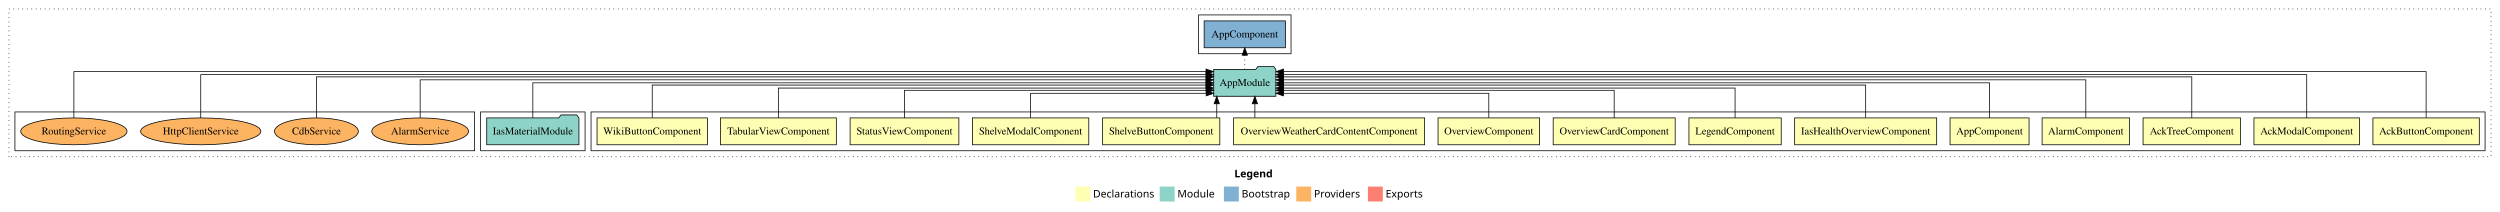
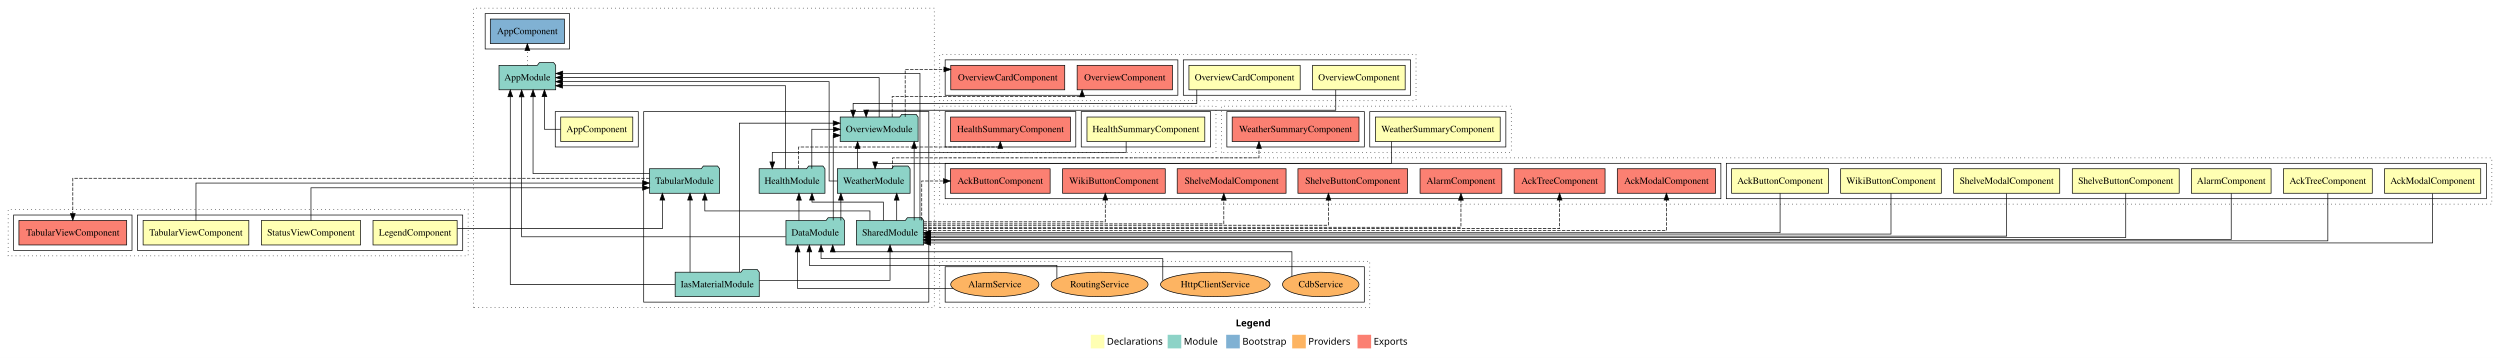
- <svg xmlns="http://www.w3.org/2000/svg" width="3350pt" height="284pt" viewBox="0.00 0.00 3350.00 284.00">
-   <g id="graph0" class="graph" transform="scale(1 1) rotate(0) translate(4 280)">
-     <polygon fill="#ffffff" stroke="transparent" points="-4,4 -4,-280 3346,-280 3346,4 -4,4" />
-     <text text-anchor="start" x="1650.009" y="-42.4" font-family="sans-serif" font-weight="bold" font-size="14.00" fill="#000000">Legend</text>
-     <polygon fill="#ffffb3" stroke="transparent" points="1437,-10 1437,-30 1457,-30 1457,-10 1437,-10" />
-     <text text-anchor="start" x="1460.629" y="-15.4" font-family="sans-serif" font-size="14.00" fill="#000000">  Declarations</text>
-     <polygon fill="#8dd3c7" stroke="transparent" points="1550,-10 1550,-30 1570,-30 1570,-10 1550,-10" />
-     <text text-anchor="start" x="1573.725" y="-15.4" font-family="sans-serif" font-size="14.00" fill="#000000">  Module</text>
-     <polygon fill="#80b1d3" stroke="transparent" points="1636,-10 1636,-30 1656,-30 1656,-10 1636,-10" />
-     <text text-anchor="start" x="1659.781" y="-15.4" font-family="sans-serif" font-size="14.00" fill="#000000">  Bootstrap</text>
-     <polygon fill="#fdb462" stroke="transparent" points="1733,-10 1733,-30 1753,-30 1753,-10 1733,-10" />
-     <text text-anchor="start" x="1756.673" y="-15.4" font-family="sans-serif" font-size="14.00" fill="#000000">  Providers</text>
-     <polygon fill="#fb8072" stroke="transparent" points="1829,-10 1829,-30 1849,-30 1849,-10 1829,-10" />
-     <text text-anchor="start" x="1852.726" y="-15.4" font-family="sans-serif" font-size="14.00" fill="#000000">  Exports</text>
+ <svg xmlns="http://www.w3.org/2000/svg" width="3674pt" height="526pt" viewBox="0.00 0.00 3674.00 526.00">
+   <g id="graph0" class="graph" transform="scale(1 1) rotate(0) translate(4 522)">
+     <polygon fill="#ffffff" stroke="transparent" points="-4,4 -4,-522 3670,-522 3670,4 -4,4" />
+     <text text-anchor="start" x="1812.009" y="-42.4" font-family="sans-serif" font-weight="bold" font-size="14.00" fill="#000000">Legend</text>
+     <polygon fill="#ffffb3" stroke="transparent" points="1599,-10 1599,-30 1619,-30 1619,-10 1599,-10" />
+     <text text-anchor="start" x="1622.629" y="-15.4" font-family="sans-serif" font-size="14.00" fill="#000000">  Declarations</text>
+     <polygon fill="#8dd3c7" stroke="transparent" points="1712,-10 1712,-30 1732,-30 1732,-10 1712,-10" />
+     <text text-anchor="start" x="1735.725" y="-15.4" font-family="sans-serif" font-size="14.00" fill="#000000">  Module</text>
+     <polygon fill="#80b1d3" stroke="transparent" points="1798,-10 1798,-30 1818,-30 1818,-10 1798,-10" />
+     <text text-anchor="start" x="1821.781" y="-15.4" font-family="sans-serif" font-size="14.00" fill="#000000">  Bootstrap</text>
+     <polygon fill="#fdb462" stroke="transparent" points="1895,-10 1895,-30 1915,-30 1915,-10 1895,-10" />
+     <text text-anchor="start" x="1918.673" y="-15.4" font-family="sans-serif" font-size="14.00" fill="#000000">  Providers</text>
+     <polygon fill="#fb8072" stroke="transparent" points="1991,-10 1991,-30 2011,-30 2011,-10 1991,-10" />
+     <text text-anchor="start" x="2014.726" y="-15.4" font-family="sans-serif" font-size="14.00" fill="#000000">  Exports</text>
    <g id="clust1" class="cluster">
-       <polygon fill="none" stroke="#000000" stroke-dasharray="1,5" points="8,-70 8,-268 3334,-268 3334,-70 8,-70" />
+       <polygon fill="none" stroke="#000000" stroke-dasharray="1,5" points="692,-70 692,-510 1369,-510 1369,-70 692,-70" />
    </g>
    <g id="clust2" class="cluster">
-       <polygon fill="none" stroke="#000000" points="788,-78 788,-130 3326,-130 3326,-78 788,-78" />
+       <polygon fill="none" stroke="#000000" points="812,-306 812,-358 934,-358 934,-306 812,-306" />
+     </g>
+     <g id="clust4" class="cluster">
+       <polygon fill="none" stroke="#000000" points="942,-78 942,-358 1361,-358 1361,-78 942,-78" />
+     </g>
+     <g id="clust6" class="cluster">
+       <polygon fill="none" stroke="#000000" points="709,-450 709,-502 833,-502 833,-450 709,-450" />
+     </g>
+     <g id="clust8" class="cluster">
+       <polygon fill="none" stroke="#000000" stroke-dasharray="1,5" points="1377,-70 1377,-138 2009,-138 2009,-70 1377,-70" />
+     </g>
+     <g id="clust13" class="cluster">
+       <polygon fill="none" stroke="#000000" points="1385,-78 1385,-130 2001,-130 2001,-78 1385,-78" />
+     </g>
+     <g id="clust14" class="cluster">
+       <polygon fill="none" stroke="#000000" stroke-dasharray="1,5" points="1377,-298 1377,-366 1783,-366 1783,-298 1377,-298" />
+     </g>
+     <g id="clust15" class="cluster">
+       <polygon fill="none" stroke="#000000" points="1585,-306 1585,-358 1775,-358 1775,-306 1585,-306" />
    </g>
    <g id="clust18" class="cluster">
-       <polygon fill="none" stroke="#000000" points="640,-78 640,-130 780,-130 780,-78 640,-78" />
-     </g>
-     <g id="clust20" class="cluster">
-       <polygon fill="none" stroke="#000000" points="1602,-208 1602,-260 1726,-260 1726,-208 1602,-208" />
-     </g>
-     <g id="clust21" class="cluster">
-       <polygon fill="none" stroke="#000000" points="16,-78 16,-130 632,-130 632,-78 16,-78" />
+       <polygon fill="none" stroke="#000000" points="1385,-306 1385,-358 1577,-358 1577,-306 1385,-306" />
+     </g>
+     <g id="clust27" class="cluster">
+       <polygon fill="none" stroke="#000000" stroke-dasharray="1,5" points="1377,-374 1377,-442 2077,-442 2077,-374 1377,-374" />
+     </g>
+     <g id="clust28" class="cluster">
+       <polygon fill="none" stroke="#000000" points="1735,-382 1735,-434 2069,-434 2069,-382 1735,-382" />
+     </g>
+     <g id="clust32" class="cluster">
+       <polygon fill="none" stroke="#000000" points="1385,-382 1385,-434 1727,-434 1727,-382 1385,-382" />
+     </g>
+     <g id="clust35" class="cluster">
+       <polygon fill="none" stroke="#000000" stroke-dasharray="1,5" points="1377,-222 1377,-290 3658,-290 3658,-222 1377,-222" />
+     </g>
+     <g id="clust36" class="cluster">
+       <polygon fill="none" stroke="#000000" points="2533,-230 2533,-282 3650,-282 3650,-230 2533,-230" />
+     </g>
+     <g id="clust45" class="cluster">
+       <polygon fill="none" stroke="#000000" points="1385,-230 1385,-282 2525,-282 2525,-230 1385,-230" />
+     </g>
+     <g id="clust48" class="cluster">
+       <polygon fill="none" stroke="#000000" stroke-dasharray="1,5" points="8,-146 8,-214 684,-214 684,-146 8,-146" />
+     </g>
+     <g id="clust49" class="cluster">
+       <polygon fill="none" stroke="#000000" points="198,-154 198,-206 676,-206 676,-154 198,-154" />
+     </g>
+     <g id="clust54" class="cluster">
+       <polygon fill="none" stroke="#000000" points="16,-154 16,-206 190,-206 190,-154 16,-154" />
+     </g>
+     <g id="clust57" class="cluster">
+       <polygon fill="none" stroke="#000000" stroke-dasharray="1,5" points="1791,-298 1791,-366 2217,-366 2217,-298 1791,-298" />
+     </g>
+     <g id="clust58" class="cluster">
+       <polygon fill="none" stroke="#000000" points="2009,-306 2009,-358 2209,-358 2209,-306 2009,-306" />
+     </g>
+     <g id="clust61" class="cluster">
+       <polygon fill="none" stroke="#000000" points="1799,-306 1799,-358 2001,-358 2001,-306 1799,-306" />
    </g>
    <g id="node1" class="node">
-       <polygon fill="#ffffb3" stroke="#000000" points="3318.272,-122 3175.728,-122 3175.728,-86 3318.272,-86 3318.272,-122" />
-       <text text-anchor="middle" x="3247" y="-99.8" font-family="Times,serif" font-size="14.00" fill="#000000">AckButtonComponent</text>
+       <polygon fill="#ffffb3" stroke="#000000" points="925.94,-350 820.06,-350 820.06,-314 925.94,-314 925.94,-350" />
+       <text text-anchor="middle" x="873" y="-327.8" font-family="Times,serif" font-size="14.00" fill="#000000">AppComponent</text>
+     </g>
+     <g id="node2" class="node">
+       <polygon fill="#8dd3c7" stroke="#000000" points="812.657,-426 809.657,-430 788.657,-430 785.657,-426 729.343,-426 729.343,-390 812.657,-390 812.657,-426" />
+       <text text-anchor="middle" x="771" y="-403.8" font-family="Times,serif" font-size="14.00" fill="#000000">AppModule</text>
+     </g>
+     <g id="edge1" class="edge">
+       <path fill="none" stroke="#000000" d="M820.008,-332C806.687,-332 796.097,-332 796.097,-332 796.097,-332 796.097,-379.989 796.097,-379.989" />
+       <polygon fill="#000000" stroke="#000000" points="792.597,-379.989 796.097,-389.989 799.597,-379.989 792.597,-379.989" />
+     </g>
+     <g id="node10" class="node">
+       <polygon fill="#80b1d3" stroke="#000000" points="825.439,-494 716.561,-494 716.561,-458 825.439,-458 825.439,-494" />
+       <text text-anchor="middle" x="771" y="-471.8" font-family="Times,serif" font-size="14.00" fill="#000000">AppComponent </text>
+     </g>
+     <g id="edge9" class="edge">
+       <path fill="none" stroke="#000000" stroke-dasharray="1,5" d="M771,-426.223C771,-426.223 771,-447.727 771,-447.727" />
+       <polygon fill="#000000" stroke="#000000" points="767.5,-447.727 771,-457.727 774.5,-447.727 767.5,-447.727" />
+     </g>
+     <g id="node3" class="node">
+       <polygon fill="#8dd3c7" stroke="#000000" points="1236.976,-198 1233.976,-202 1212.976,-202 1209.976,-198 1151.024,-198 1151.024,-162 1236.976,-162 1236.976,-198" />
+       <text text-anchor="middle" x="1194" y="-175.8" font-family="Times,serif" font-size="14.00" fill="#000000">DataModule</text>
+     </g>
+     <g id="edge2" class="edge">
+       <path fill="none" stroke="#000000" d="M1150.664,-174C1041.275,-174 762.634,-174 762.634,-174 762.634,-174 762.634,-379.638 762.634,-379.638" />
+       <polygon fill="#000000" stroke="#000000" points="759.135,-379.638 762.634,-389.638 766.135,-379.638 759.135,-379.638" />
+     </g>
+     <g id="node4" class="node">
+       <polygon fill="#8dd3c7" stroke="#000000" points="1208.367,-274 1205.367,-278 1184.367,-278 1181.367,-274 1111.633,-274 1111.633,-238 1208.367,-238 1208.367,-274" />
+       <text text-anchor="middle" x="1160" y="-251.8" font-family="Times,serif" font-size="14.00" fill="#000000">HealthModule</text>
+     </g>
+     <g id="edge15" class="edge">
+       <path fill="none" stroke="#000000" d="M1170.152,-198.011C1170.152,-198.011 1170.152,-227.855 1170.152,-227.855" />
+       <polygon fill="#000000" stroke="#000000" points="1166.652,-227.855 1170.152,-237.855 1173.652,-227.855 1166.652,-227.855" />
+     </g>
+     <g id="node6" class="node">
+       <polygon fill="#8dd3c7" stroke="#000000" points="1345.244,-350 1342.244,-354 1321.244,-354 1318.244,-350 1230.756,-350 1230.756,-314 1345.244,-314 1345.244,-350" />
+       <text text-anchor="middle" x="1288" y="-327.8" font-family="Times,serif" font-size="14.00" fill="#000000">OverviewModule</text>
+     </g>
+     <g id="edge20" class="edge">
+       <path fill="none" stroke="#000000" d="M1220.491,-198.111C1220.491,-236.59 1220.491,-323 1220.491,-323 1220.491,-323 1221.517,-323 1221.517,-323" />
+       <polygon fill="#000000" stroke="#000000" points="1220.745,-326.5 1230.744,-323 1220.744,-319.5 1220.745,-326.5" />
+     </g>
+     <g id="node9" class="node">
+       <polygon fill="#8dd3c7" stroke="#000000" points="1333.459,-274 1330.459,-278 1309.459,-278 1306.459,-274 1226.541,-274 1226.541,-238 1333.459,-238 1333.459,-274" />
+       <text text-anchor="middle" x="1280" y="-251.8" font-family="Times,serif" font-size="14.00" fill="#000000">WeatherModule</text>
+     </g>
+     <g id="edge49" class="edge">
+       <path fill="none" stroke="#000000" d="M1231.754,-198.011C1231.754,-198.011 1231.754,-227.855 1231.754,-227.855" />
+       <polygon fill="#000000" stroke="#000000" points="1228.254,-227.855 1231.754,-237.855 1235.254,-227.855 1228.254,-227.855" />
+     </g>
+     <g id="edge3" class="edge">
+       <path fill="none" stroke="#000000" d="M1150.313,-274.016C1150.313,-311.828 1150.313,-396 1150.313,-396 1150.313,-396 822.678,-396 822.678,-396" />
+       <polygon fill="#000000" stroke="#000000" points="822.678,-392.5 812.678,-396 822.678,-399.5 822.678,-392.5" />
+     </g>
+     <g id="edge21" class="edge">
+       <path fill="none" stroke="#000000" d="M1189.06,-274.011C1189.06,-296.485 1189.06,-332 1189.06,-332 1189.06,-332 1220.733,-332 1220.733,-332" />
+       <polygon fill="#000000" stroke="#000000" points="1220.733,-335.5 1230.733,-332 1220.733,-328.5 1220.733,-335.5" />
    </g>
    <g id="node16" class="node">
-       <polygon fill="#8dd3c7" stroke="#000000" points="1705.657,-187 1702.657,-191 1681.657,-191 1678.657,-187 1622.343,-187 1622.343,-151 1705.657,-151 1705.657,-187" />
-       <text text-anchor="middle" x="1664" y="-164.8" font-family="Times,serif" font-size="14.00" fill="#000000">AppModule</text>
-     </g>
-     <g id="edge1" class="edge">
-       <path fill="none" stroke="#000000" d="M3247,-122.153C3247,-145.757 3247,-184 3247,-184 3247,-184 1715.934,-184 1715.934,-184" />
-       <polygon fill="#000000" stroke="#000000" points="1715.934,-180.5 1705.934,-184 1715.934,-187.5 1715.934,-180.5" />
-     </g>
-     <g id="node2" class="node">
-       <polygon fill="#ffffb3" stroke="#000000" points="3157.704,-122 3016.296,-122 3016.296,-86 3157.704,-86 3157.704,-122" />
-       <text text-anchor="middle" x="3087" y="-99.8" font-family="Times,serif" font-size="14.00" fill="#000000">AckModalComponent</text>
-     </g>
-     <g id="edge2" class="edge">
-       <path fill="none" stroke="#000000" d="M3087,-122.011C3087,-144.485 3087,-180 3087,-180 3087,-180 1715.817,-180 1715.817,-180" />
-       <polygon fill="#000000" stroke="#000000" points="1715.817,-176.5 1705.817,-180 1715.817,-183.5 1715.817,-176.5" />
-     </g>
-     <g id="node3" class="node">
-       <polygon fill="#ffffb3" stroke="#000000" points="2998.296,-122 2867.704,-122 2867.704,-86 2998.296,-86 2998.296,-122" />
-       <text text-anchor="middle" x="2933" y="-99.8" font-family="Times,serif" font-size="14.00" fill="#000000">AckTreeComponent</text>
-     </g>
-     <g id="edge3" class="edge">
-       <path fill="none" stroke="#000000" d="M2933,-122.045C2933,-143.662 2933,-177 2933,-177 2933,-177 1715.861,-177 1715.861,-177" />
-       <polygon fill="#000000" stroke="#000000" points="1715.861,-173.5 1705.861,-177 1715.86,-180.5 1715.861,-173.5" />
-     </g>
-     <g id="node4" class="node">
-       <polygon fill="#ffffb3" stroke="#000000" points="2849.595,-122 2732.405,-122 2732.405,-86 2849.595,-86 2849.595,-122" />
-       <text text-anchor="middle" x="2791" y="-99.8" font-family="Times,serif" font-size="14.00" fill="#000000">AlarmComponent</text>
+       <polygon fill="#fb8072" stroke="#000000" points="1569.089,-350 1392.911,-350 1392.911,-314 1569.089,-314 1569.089,-350" />
+       <text text-anchor="middle" x="1481" y="-327.8" font-family="Times,serif" font-size="14.00" fill="#000000">HealthSummaryComponent </text>
+     </g>
+     <g id="edge17" class="edge">
+       <path fill="none" stroke="#000000" stroke-dasharray="5,2" d="M1169.687,-274.051C1169.687,-288.373 1169.687,-306 1169.687,-306 1169.687,-306 1466,-306 1466,-306 1466,-306 1466,-306.794 1466,-306.794" />
+       <polygon fill="#000000" stroke="#000000" points="1462.5,-303.942 1466,-313.942 1469.5,-303.942 1462.5,-303.942" />
+     </g>
+     <g id="node5" class="node">
+       <polygon fill="#8dd3c7" stroke="#000000" points="1111.791,-122 1108.791,-126 1087.791,-126 1084.791,-122 988.209,-122 988.209,-86 1111.791,-86 1111.791,-122" />
+       <text text-anchor="middle" x="1050" y="-99.8" font-family="Times,serif" font-size="14.00" fill="#000000">IasMaterialModule</text>
    </g>
    <g id="edge4" class="edge">
-       <path fill="none" stroke="#000000" d="M2791,-122.129C2791,-142.572 2791,-173 2791,-173 2791,-173 1715.784,-173 1715.784,-173" />
-       <polygon fill="#000000" stroke="#000000" points="1715.784,-169.5 1705.784,-173 1715.784,-176.5 1715.784,-169.5" />
-     </g>
-     <g id="node5" class="node">
-       <polygon fill="#ffffb3" stroke="#000000" points="2714.94,-122 2609.06,-122 2609.06,-86 2714.94,-86 2714.94,-122" />
-       <text text-anchor="middle" x="2662" y="-99.8" font-family="Times,serif" font-size="14.00" fill="#000000">AppComponent</text>
+       <path fill="none" stroke="#000000" d="M988.095,-104C899.182,-104 745.903,-104 745.903,-104 745.903,-104 745.903,-379.894 745.903,-379.894" />
+       <polygon fill="#000000" stroke="#000000" points="742.403,-379.894 745.903,-389.894 749.403,-379.894 742.403,-379.894" />
+     </g>
+     <g id="edge22" class="edge">
+       <path fill="none" stroke="#000000" d="M1082.554,-122.204C1082.554,-177.7 1082.554,-341 1082.554,-341 1082.554,-341 1220.499,-341 1220.499,-341" />
+       <polygon fill="#000000" stroke="#000000" points="1220.499,-344.5 1230.499,-341 1220.499,-337.5 1220.499,-344.5" />
+     </g>
+     <g id="node7" class="node">
+       <polygon fill="#8dd3c7" stroke="#000000" points="1353.423,-198 1350.423,-202 1329.423,-202 1326.423,-198 1254.577,-198 1254.577,-162 1353.423,-162 1353.423,-198" />
+       <text text-anchor="middle" x="1304" y="-175.8" font-family="Times,serif" font-size="14.00" fill="#000000">SharedModule</text>
+     </g>
+     <g id="edge34" class="edge">
+       <path fill="none" stroke="#000000" d="M1111.811,-110C1186.995,-110 1304,-110 1304,-110 1304,-110 1304,-151.973 1304,-151.973" />
+       <polygon fill="#000000" stroke="#000000" points="1300.5,-151.973 1304,-161.973 1307.5,-151.973 1300.5,-151.973" />
+     </g>
+     <g id="node8" class="node">
+       <polygon fill="#8dd3c7" stroke="#000000" points="1053.583,-274 1050.583,-278 1029.583,-278 1026.583,-274 950.417,-274 950.417,-238 1053.583,-238 1053.583,-274" />
+       <text text-anchor="middle" x="1002" y="-251.8" font-family="Times,serif" font-size="14.00" fill="#000000">TabularModule</text>
+     </g>
+     <g id="edge45" class="edge">
+       <path fill="none" stroke="#000000" d="M1010.084,-122.033C1010.084,-122.033 1010.084,-227.99 1010.084,-227.99" />
+       <polygon fill="#000000" stroke="#000000" points="1006.584,-227.99 1010.084,-237.99 1013.584,-227.99 1006.584,-227.99" />
    </g>
    <g id="edge5" class="edge">
-       <path fill="none" stroke="#000000" d="M2662,-122.106C2662,-141.339 2662,-169 2662,-169 2662,-169 1715.928,-169 1715.928,-169" />
-       <polygon fill="#000000" stroke="#000000" points="1715.928,-165.5 1705.928,-169 1715.928,-172.5 1715.928,-165.5" />
-     </g>
-     <g id="node6" class="node">
-       <polygon fill="#ffffb3" stroke="#000000" points="2591.163,-122 2400.837,-122 2400.837,-86 2591.163,-86 2591.163,-122" />
-       <text text-anchor="middle" x="2496" y="-99.8" font-family="Times,serif" font-size="14.00" fill="#000000">IasHealthOverviewComponent</text>
+       <path fill="none" stroke="#000000" d="M1288,-350.011C1288,-372.485 1288,-408 1288,-408 1288,-408 822.87,-408 822.87,-408" />
+       <polygon fill="#000000" stroke="#000000" points="822.87,-404.5 812.87,-408 822.87,-411.5 822.87,-404.5" />
+     </g>
+     <g id="node19" class="node">
+       <polygon fill="#fb8072" stroke="#000000" points="1560.738,-426 1393.262,-426 1393.262,-390 1560.738,-390 1560.738,-426" />
+       <text text-anchor="middle" x="1477" y="-403.8" font-family="Times,serif" font-size="14.00" fill="#000000">OverviewCardComponent </text>
+     </g>
+     <g id="edge25" class="edge">
+       <path fill="none" stroke="#000000" stroke-dasharray="5,2" d="M1326.248,-350.234C1326.248,-376.009 1326.248,-420 1326.248,-420 1326.248,-420 1383.248,-420 1383.248,-420" />
+       <polygon fill="#000000" stroke="#000000" points="1383.248,-423.5 1393.248,-420 1383.248,-416.5 1383.248,-423.5" />
+     </g>
+     <g id="node20" class="node">
+       <polygon fill="#fb8072" stroke="#000000" points="1719.026,-426 1578.974,-426 1578.974,-390 1719.026,-390 1719.026,-426" />
+       <text text-anchor="middle" x="1649" y="-403.8" font-family="Times,serif" font-size="14.00" fill="#000000">OverviewComponent </text>
+     </g>
+     <g id="edge26" class="edge">
+       <path fill="none" stroke="#000000" stroke-dasharray="5,2" d="M1307.124,-350.147C1307.124,-363.74 1307.124,-380 1307.124,-380 1307.124,-380 1586.221,-380 1586.221,-380 1586.221,-380 1586.221,-380.979 1586.221,-380.979" />
+       <polygon fill="#000000" stroke="#000000" points="1582.722,-379.793 1586.221,-389.793 1589.722,-379.793 1582.722,-379.793" />
    </g>
    <g id="edge6" class="edge">
-       <path fill="none" stroke="#000000" d="M2496,-122.267C2496,-140.555 2496,-166 2496,-166 2496,-166 1715.829,-166 1715.829,-166" />
-       <polygon fill="#000000" stroke="#000000" points="1715.829,-162.5 1705.829,-166 1715.829,-169.5 1715.829,-162.5" />
-     </g>
-     <g id="node7" class="node">
-       <polygon fill="#ffffb3" stroke="#000000" points="2382.815,-122 2259.185,-122 2259.185,-86 2382.815,-86 2382.815,-122" />
-       <text text-anchor="middle" x="2321" y="-99.8" font-family="Times,serif" font-size="14.00" fill="#000000">LegendComponent</text>
+       <path fill="none" stroke="#000000" d="M1347.985,-198.362C1347.985,-253.525 1347.985,-414 1347.985,-414 1347.985,-414 822.96,-414 822.96,-414" />
+       <polygon fill="#000000" stroke="#000000" points="822.96,-410.5 812.96,-414 822.96,-417.5 822.96,-410.5" />
+     </g>
+     <g id="edge16" class="edge">
+       <path fill="none" stroke="#000000" d="M1294.134,-198.044C1294.134,-210.563 1294.134,-225 1294.134,-225 1294.134,-225 1189.293,-225 1189.293,-225 1189.293,-225 1189.293,-227.967 1189.293,-227.967" />
+       <polygon fill="#000000" stroke="#000000" points="1185.793,-227.967 1189.293,-237.967 1192.793,-227.967 1185.793,-227.967" />
+     </g>
+     <g id="edge23" class="edge">
+       <path fill="none" stroke="#000000" d="M1339.426,-198.033C1339.426,-198.033 1339.426,-303.99 1339.426,-303.99" />
+       <polygon fill="#000000" stroke="#000000" points="1335.926,-303.99 1339.426,-313.99 1342.926,-303.99 1335.926,-303.99" />
+     </g>
+     <g id="edge46" class="edge">
+       <path fill="none" stroke="#000000" d="M1274.462,-198.243C1274.462,-205.43 1274.462,-212 1274.462,-212 1274.462,-212 1031.812,-212 1031.812,-212 1031.812,-212 1031.812,-227.85 1031.812,-227.85" />
+       <polygon fill="#000000" stroke="#000000" points="1028.313,-227.849 1031.812,-237.85 1035.313,-227.85 1028.313,-227.849" />
+     </g>
+     <g id="edge50" class="edge">
+       <path fill="none" stroke="#000000" d="M1313.807,-198.011C1313.807,-198.011 1313.807,-227.855 1313.807,-227.855" />
+       <polygon fill="#000000" stroke="#000000" points="1310.307,-227.855 1313.807,-237.855 1317.307,-227.855 1310.307,-227.855" />
+     </g>
+     <g id="node28" class="node">
+       <polygon fill="#fb8072" stroke="#000000" points="1539.272,-274 1392.728,-274 1392.728,-238 1539.272,-238 1539.272,-274" />
+       <text text-anchor="middle" x="1466" y="-251.8" font-family="Times,serif" font-size="14.00" fill="#000000">AckButtonComponent </text>
+     </g>
+     <g id="edge35" class="edge">
+       <path fill="none" stroke="#000000" stroke-dasharray="5,2" d="M1350.598,-198.011C1350.598,-220.485 1350.598,-256 1350.598,-256 1350.598,-256 1382.587,-256 1382.587,-256" />
+       <polygon fill="#000000" stroke="#000000" points="1382.587,-259.5 1392.587,-256 1382.587,-252.5 1382.587,-259.5" />
+     </g>
+     <g id="node29" class="node">
+       <polygon fill="#fb8072" stroke="#000000" points="2517.204,-274 2372.796,-274 2372.796,-238 2517.204,-238 2517.204,-274" />
+       <text text-anchor="middle" x="2445" y="-251.8" font-family="Times,serif" font-size="14.00" fill="#000000">AckModalComponent </text>
+     </g>
+     <g id="edge36" class="edge">
+       <path fill="none" stroke="#000000" stroke-dasharray="5,2" d="M1353.394,-183C1572.397,-183 2445,-183 2445,-183 2445,-183 2445,-227.955 2445,-227.955" />
+       <polygon fill="#000000" stroke="#000000" points="2441.5,-227.955 2445,-237.955 2448.5,-227.955 2441.5,-227.955" />
+     </g>
+     <g id="node30" class="node">
+       <polygon fill="#fb8072" stroke="#000000" points="2354.796,-274 2221.204,-274 2221.204,-238 2354.796,-238 2354.796,-274" />
+       <text text-anchor="middle" x="2288" y="-251.8" font-family="Times,serif" font-size="14.00" fill="#000000">AckTreeComponent </text>
+     </g>
+     <g id="edge37" class="edge">
+       <path fill="none" stroke="#000000" stroke-dasharray="5,2" d="M1353.471,-186C1553.009,-186 2288,-186 2288,-186 2288,-186 2288,-227.973 2288,-227.973" />
+       <polygon fill="#000000" stroke="#000000" points="2284.5,-227.973 2288,-237.973 2291.5,-227.973 2284.5,-227.973" />
+     </g>
+     <g id="node31" class="node">
+       <polygon fill="#fb8072" stroke="#000000" points="2203.096,-274 2082.904,-274 2082.904,-238 2203.096,-238 2203.096,-274" />
+       <text text-anchor="middle" x="2143" y="-251.8" font-family="Times,serif" font-size="14.00" fill="#000000">AlarmComponent </text>
+     </g>
+     <g id="edge38" class="edge">
+       <path fill="none" stroke="#000000" stroke-dasharray="5,2" d="M1353.351,-188C1533.196,-188 2143,-188 2143,-188 2143,-188 2143,-227.777 2143,-227.777" />
+       <polygon fill="#000000" stroke="#000000" points="2139.5,-227.777 2143,-237.777 2146.5,-227.777 2139.5,-227.777" />
+     </g>
+     <g id="node32" class="node">
+       <polygon fill="#fb8072" stroke="#000000" points="2064.553,-274 1903.447,-274 1903.447,-238 2064.553,-238 2064.553,-274" />
+       <text text-anchor="middle" x="1984" y="-251.8" font-family="Times,serif" font-size="14.00" fill="#000000">ShelveButtonComponent </text>
+     </g>
+     <g id="edge39" class="edge">
+       <path fill="none" stroke="#000000" stroke-dasharray="5,2" d="M1353.22,-191C1503.83,-191 1948.281,-191 1948.281,-191 1948.281,-191 1948.281,-227.894 1948.281,-227.894" />
+       <polygon fill="#000000" stroke="#000000" points="1944.782,-227.894 1948.281,-237.894 1951.782,-227.894 1944.782,-227.894" />
+     </g>
+     <g id="node33" class="node">
+       <polygon fill="#fb8072" stroke="#000000" points="1885.985,-274 1726.015,-274 1726.015,-238 1885.985,-238 1885.985,-274" />
+       <text text-anchor="middle" x="1806" y="-251.8" font-family="Times,serif" font-size="14.00" fill="#000000">ShelveModalComponent </text>
+     </g>
+     <g id="edge40" class="edge">
+       <path fill="none" stroke="#000000" stroke-dasharray="5,2" d="M1353.278,-193C1477.665,-193 1794.512,-193 1794.512,-193 1794.512,-193 1794.512,-227.778 1794.512,-227.778" />
+       <polygon fill="#000000" stroke="#000000" points="1791.012,-227.778 1794.512,-237.778 1798.012,-227.778 1791.012,-227.778" />
+     </g>
+     <g id="node34" class="node">
+       <polygon fill="#fb8072" stroke="#000000" points="1708.446,-274 1557.554,-274 1557.554,-238 1708.446,-238 1708.446,-274" />
+       <text text-anchor="middle" x="1633" y="-251.8" font-family="Times,serif" font-size="14.00" fill="#000000">WikiButtonComponent </text>
+     </g>
+     <g id="edge41" class="edge">
+       <path fill="none" stroke="#000000" stroke-dasharray="5,2" d="M1353.425,-196C1442.39,-196 1620.32,-196 1620.32,-196 1620.32,-196 1620.32,-227.998 1620.32,-227.998" />
+       <polygon fill="#000000" stroke="#000000" points="1616.82,-227.998 1620.32,-237.998 1623.82,-227.998 1616.82,-227.998" />
    </g>
    <g id="edge7" class="edge">
-       <path fill="none" stroke="#000000" d="M2321,-122.034C2321,-139.06 2321,-162 2321,-162 2321,-162 1715.847,-162 1715.847,-162" />
-       <polygon fill="#000000" stroke="#000000" points="1715.847,-158.5 1705.847,-162 1715.847,-165.5 1715.847,-158.5" />
-     </g>
-     <g id="node8" class="node">
-       <polygon fill="#ffffb3" stroke="#000000" points="2240.738,-122 2077.262,-122 2077.262,-86 2240.738,-86 2240.738,-122" />
-       <text text-anchor="middle" x="2159" y="-99.8" font-family="Times,serif" font-size="14.00" fill="#000000">OverviewCardComponent</text>
+       <path fill="none" stroke="#000000" d="M950.364,-267C884.595,-267 779.366,-267 779.366,-267 779.366,-267 779.366,-379.855 779.366,-379.855" />
+       <polygon fill="#000000" stroke="#000000" points="775.866,-379.855 779.366,-389.855 782.866,-379.855 775.866,-379.855" />
+     </g>
+     <g id="node38" class="node">
+       <polygon fill="#fb8072" stroke="#000000" points="182.184,-198 23.816,-198 23.816,-162 182.184,-162 182.184,-198" />
+       <text text-anchor="middle" x="103" y="-175.8" font-family="Times,serif" font-size="14.00" fill="#000000">TabularViewComponent </text>
+     </g>
+     <g id="edge47" class="edge">
+       <path fill="none" stroke="#000000" stroke-dasharray="5,2" d="M950.437,-260C759.411,-260 103,-260 103,-260 103,-260 103,-208.153 103,-208.153" />
+       <polygon fill="#000000" stroke="#000000" points="106.5,-208.153 103,-198.153 99.5,-208.153 106.5,-208.153" />
    </g>
    <g id="edge8" class="edge">
-       <path fill="none" stroke="#000000" d="M2159,-122.009C2159,-138.049 2159,-159 2159,-159 2159,-159 1715.777,-159 1715.777,-159" />
-       <polygon fill="#000000" stroke="#000000" points="1715.777,-155.5 1705.777,-159 1715.777,-162.5 1715.777,-155.5" />
-     </g>
-     <g id="node9" class="node">
-       <polygon fill="#ffffb3" stroke="#000000" points="2059.027,-122 1922.973,-122 1922.973,-86 2059.027,-86 2059.027,-122" />
-       <text text-anchor="middle" x="1991" y="-99.8" font-family="Times,serif" font-size="14.00" fill="#000000">OverviewComponent</text>
-     </g>
-     <g id="edge9" class="edge">
-       <path fill="none" stroke="#000000" d="M1991,-122.124C1991,-136.783 1991,-155 1991,-155 1991,-155 1715.747,-155 1715.747,-155" />
-       <polygon fill="#000000" stroke="#000000" points="1715.747,-151.5 1705.747,-155 1715.747,-158.5 1715.747,-151.5" />
-     </g>
-     <g id="node10" class="node">
-       <polygon fill="#ffffb3" stroke="#000000" points="1904.98,-122 1649.02,-122 1649.02,-86 1904.98,-86 1904.98,-122" />
-       <text text-anchor="middle" x="1777" y="-99.8" font-family="Times,serif" font-size="14.00" fill="#000000">OverviewWeatherCardContentComponent</text>
+       <path fill="none" stroke="#000000" d="M1226.483,-256C1219.362,-256 1214.462,-256 1214.462,-256 1214.462,-256 1214.462,-402 1214.462,-402 1214.462,-402 822.72,-402 822.72,-402" />
+       <polygon fill="#000000" stroke="#000000" points="822.72,-398.5 812.72,-402 822.72,-405.5 822.72,-398.5" />
+     </g>
+     <g id="edge24" class="edge">
+       <path fill="none" stroke="#000000" d="M1256.341,-274.011C1256.341,-274.011 1256.341,-303.855 1256.341,-303.855" />
+       <polygon fill="#000000" stroke="#000000" points="1252.841,-303.855 1256.341,-313.855 1259.841,-303.855 1252.841,-303.855" />
+     </g>
+     <g id="node40" class="node">
+       <polygon fill="#fb8072" stroke="#000000" points="1993.181,-350 1806.819,-350 1806.819,-314 1993.181,-314 1993.181,-350" />
+       <text text-anchor="middle" x="1900" y="-327.8" font-family="Times,serif" font-size="14.00" fill="#000000">WeatherSummaryComponent </text>
+     </g>
+     <g id="edge51" class="edge">
+       <path fill="none" stroke="#000000" stroke-dasharray="5,2" d="M1307.767,-274.194C1307.767,-282.278 1307.767,-290 1307.767,-290 1307.767,-290 1846.201,-290 1846.201,-290 1846.201,-290 1846.201,-303.945 1846.201,-303.945" />
+       <polygon fill="#000000" stroke="#000000" points="1842.701,-303.944 1846.201,-313.945 1849.701,-303.945 1842.701,-303.944" />
+     </g>
+     <g id="node11" class="node">
+       <ellipse fill="#fdb462" stroke="#000000" cx="1458" cy="-104" rx="64.822" ry="18" />
+       <text text-anchor="middle" x="1458" y="-99.8" font-family="Times,serif" font-size="14.00" fill="#000000">AlarmService</text>
    </g>
    <g id="edge10" class="edge">
-       <path fill="none" stroke="#000000" d="M1677.544,-122.106C1677.544,-122.106 1677.544,-140.991 1677.544,-140.991" />
-       <polygon fill="#000000" stroke="#000000" points="1674.044,-140.991 1677.544,-150.991 1681.044,-140.991 1674.044,-140.991" />
-     </g>
-     <g id="node11" class="node">
-       <polygon fill="#ffffb3" stroke="#000000" points="1630.553,-122 1473.447,-122 1473.447,-86 1630.553,-86 1630.553,-122" />
-       <text text-anchor="middle" x="1552" y="-99.8" font-family="Times,serif" font-size="14.00" fill="#000000">ShelveButtonComponent</text>
+       <path fill="none" stroke="#000000" d="M1396.897,-98C1311.875,-98 1168.207,-98 1168.207,-98 1168.207,-98 1168.207,-151.802 1168.207,-151.802" />
+       <polygon fill="#000000" stroke="#000000" points="1164.707,-151.802 1168.207,-161.802 1171.707,-151.802 1164.707,-151.802" />
+     </g>
+     <g id="node12" class="node">
+       <ellipse fill="#fdb462" stroke="#000000" cx="1937" cy="-104" rx="56.178" ry="18" />
+       <text text-anchor="middle" x="1937" y="-99.8" font-family="Times,serif" font-size="14.00" fill="#000000">CdbService</text>
    </g>
    <g id="edge11" class="edge">
-       <path fill="none" stroke="#000000" d="M1626.474,-122.106C1626.474,-122.106 1626.474,-140.991 1626.474,-140.991" />
-       <polygon fill="#000000" stroke="#000000" points="1622.974,-140.991 1626.474,-150.991 1629.974,-140.991 1622.974,-140.991" />
-     </g>
-     <g id="node12" class="node">
-       <polygon fill="#ffffb3" stroke="#000000" points="1454.985,-122 1299.015,-122 1299.015,-86 1454.985,-86 1454.985,-122" />
-       <text text-anchor="middle" x="1377" y="-99.8" font-family="Times,serif" font-size="14.00" fill="#000000">ShelveModalComponent</text>
+       <path fill="none" stroke="#000000" d="M1894.608,-116.112C1894.608,-130.332 1894.608,-152 1894.608,-152 1894.608,-152 1219.793,-152 1219.793,-152 1219.793,-152 1219.793,-152.979 1219.793,-152.979" />
+       <polygon fill="#000000" stroke="#000000" points="1216.293,-151.793 1219.793,-161.793 1223.293,-151.793 1216.293,-151.793" />
+     </g>
+     <g id="node13" class="node">
+       <ellipse fill="#fdb462" stroke="#000000" cx="1782" cy="-104" rx="80.532" ry="18" />
+       <text text-anchor="middle" x="1782" y="-99.8" font-family="Times,serif" font-size="14.00" fill="#000000">HttpClientService</text>
    </g>
    <g id="edge12" class="edge">
-       <path fill="none" stroke="#000000" d="M1377,-122.124C1377,-136.783 1377,-155 1377,-155 1377,-155 1612.268,-155 1612.268,-155" />
-       <polygon fill="#000000" stroke="#000000" points="1612.268,-158.5 1622.268,-155 1612.268,-151.5 1612.268,-158.5" />
-     </g>
-     <g id="node13" class="node">
-       <polygon fill="#ffffb3" stroke="#000000" points="1280.874,-122 1135.126,-122 1135.126,-86 1280.874,-86 1280.874,-122" />
-       <text text-anchor="middle" x="1208" y="-99.8" font-family="Times,serif" font-size="14.00" fill="#000000">StatusViewComponent</text>
+       <path fill="none" stroke="#000000" d="M1704.854,-109.607C1704.854,-120.177 1704.854,-142 1704.854,-142 1704.854,-142 1202.598,-142 1202.598,-142 1202.598,-142 1202.598,-151.89 1202.598,-151.89" />
+       <polygon fill="#000000" stroke="#000000" points="1199.098,-151.89 1202.598,-161.89 1206.098,-151.89 1199.098,-151.89" />
+     </g>
+     <g id="node14" class="node">
+       <ellipse fill="#fdb462" stroke="#000000" cx="1612" cy="-104" rx="71.227" ry="18" />
+       <text text-anchor="middle" x="1612" y="-99.8" font-family="Times,serif" font-size="14.00" fill="#000000">RoutingService</text>
    </g>
    <g id="edge13" class="edge">
-       <path fill="none" stroke="#000000" d="M1208,-122.009C1208,-138.049 1208,-159 1208,-159 1208,-159 1612.324,-159 1612.324,-159" />
-       <polygon fill="#000000" stroke="#000000" points="1612.324,-162.5 1622.324,-159 1612.324,-155.5 1612.324,-162.5" />
-     </g>
-     <g id="node14" class="node">
-       <polygon fill="#ffffb3" stroke="#000000" points="1116.684,-122 961.316,-122 961.316,-86 1116.684,-86 1116.684,-122" />
-       <text text-anchor="middle" x="1039" y="-99.8" font-family="Times,serif" font-size="14.00" fill="#000000">TabularViewComponent</text>
+       <path fill="none" stroke="#000000" d="M1549.207,-112.553C1549.207,-120.787 1549.207,-132 1549.207,-132 1549.207,-132 1185.402,-132 1185.402,-132 1185.402,-132 1185.402,-151.853 1185.402,-151.853" />
+       <polygon fill="#000000" stroke="#000000" points="1181.902,-151.853 1185.402,-161.853 1188.902,-151.853 1181.902,-151.853" />
+     </g>
+     <g id="node15" class="node">
+       <polygon fill="#ffffb3" stroke="#000000" points="1766.588,-350 1593.412,-350 1593.412,-314 1766.588,-314 1766.588,-350" />
+       <text text-anchor="middle" x="1680" y="-327.8" font-family="Times,serif" font-size="14.00" fill="#000000">HealthSummaryComponent</text>
    </g>
    <g id="edge14" class="edge">
-       <path fill="none" stroke="#000000" d="M1039,-122.034C1039,-139.06 1039,-162 1039,-162 1039,-162 1612.022,-162 1612.022,-162" />
-       <polygon fill="#000000" stroke="#000000" points="1612.022,-165.5 1622.022,-162 1612.022,-158.5 1612.022,-165.5" />
-     </g>
-     <g id="node15" class="node">
-       <polygon fill="#ffffb3" stroke="#000000" points="943.947,-122 796.053,-122 796.053,-86 943.947,-86 943.947,-122" />
-       <text text-anchor="middle" x="870" y="-99.8" font-family="Times,serif" font-size="14.00" fill="#000000">WikiButtonComponent</text>
-     </g>
-     <g id="edge15" class="edge">
-       <path fill="none" stroke="#000000" d="M870,-122.267C870,-140.555 870,-166 870,-166 870,-166 1612.151,-166 1612.151,-166" />
-       <polygon fill="#000000" stroke="#000000" points="1612.151,-169.5 1622.151,-166 1612.151,-162.5 1612.151,-169.5" />
+       <path fill="none" stroke="#000000" d="M1650.964,-313.806C1650.964,-305.722 1650.964,-298 1650.964,-298 1650.964,-298 1130.94,-298 1130.94,-298 1130.94,-298 1130.94,-284.055 1130.94,-284.055" />
+       <polygon fill="#000000" stroke="#000000" points="1134.44,-284.055 1130.94,-274.055 1127.44,-284.056 1134.44,-284.055" />
+     </g>
+     <g id="node17" class="node">
+       <polygon fill="#ffffb3" stroke="#000000" points="1906.738,-426 1743.262,-426 1743.262,-390 1906.738,-390 1906.738,-426" />
+       <text text-anchor="middle" x="1825" y="-403.8" font-family="Times,serif" font-size="14.00" fill="#000000">OverviewCardComponent</text>
+     </g>
+     <g id="edge18" class="edge">
+       <path fill="none" stroke="#000000" d="M1754.838,-389.89C1754.838,-380.103 1754.838,-370 1754.838,-370 1754.838,-370 1249.752,-370 1249.752,-370 1249.752,-370 1249.752,-360.11 1249.752,-360.11" />
+       <polygon fill="#000000" stroke="#000000" points="1253.252,-360.11 1249.752,-350.11 1246.252,-360.11 1253.252,-360.11" />
    </g>
    <g id="node18" class="node">
-       <polygon fill="#80b1d3" stroke="#000000" points="1718.439,-252 1609.561,-252 1609.561,-216 1718.439,-216 1718.439,-252" />
-       <text text-anchor="middle" x="1664" y="-229.8" font-family="Times,serif" font-size="14.00" fill="#000000">AppComponent </text>
-     </g>
-     <g id="edge17" class="edge">
-       <path fill="none" stroke="#000000" stroke-dasharray="1,5" d="M1664,-187.106C1664,-187.106 1664,-205.991 1664,-205.991" />
-       <polygon fill="#000000" stroke="#000000" points="1660.5,-205.991 1664,-215.991 1667.5,-205.991 1660.5,-205.991" />
-     </g>
-     <g id="node17" class="node">
-       <polygon fill="#8dd3c7" stroke="#000000" points="771.791,-122 768.791,-126 747.791,-126 744.791,-122 648.209,-122 648.209,-86 771.791,-86 771.791,-122" />
-       <text text-anchor="middle" x="710" y="-99.8" font-family="Times,serif" font-size="14.00" fill="#000000">IasMaterialModule</text>
-     </g>
-     <g id="edge16" class="edge">
-       <path fill="none" stroke="#000000" d="M710,-122.106C710,-141.339 710,-169 710,-169 710,-169 1612.086,-169 1612.086,-169" />
-       <polygon fill="#000000" stroke="#000000" points="1612.086,-172.5 1622.086,-169 1612.086,-165.5 1612.086,-172.5" />
-     </g>
-     <g id="node19" class="node">
-       <ellipse fill="#fdb462" stroke="#000000" cx="559" cy="-104" rx="64.822" ry="18" />
-       <text text-anchor="middle" x="559" y="-99.8" font-family="Times,serif" font-size="14.00" fill="#000000">AlarmService</text>
-     </g>
-     <g id="edge18" class="edge">
-       <path fill="none" stroke="#000000" d="M559,-122.129C559,-142.572 559,-173 559,-173 559,-173 1612.032,-173 1612.032,-173" />
-       <polygon fill="#000000" stroke="#000000" points="1612.032,-176.5 1622.032,-173 1612.032,-169.5 1612.032,-176.5" />
-     </g>
-     <g id="node20" class="node">
-       <ellipse fill="#fdb462" stroke="#000000" cx="420" cy="-104" rx="56.178" ry="18" />
-       <text text-anchor="middle" x="420" y="-99.8" font-family="Times,serif" font-size="14.00" fill="#000000">CdbService</text>
+       <polygon fill="#ffffb3" stroke="#000000" points="2061.027,-426 1924.973,-426 1924.973,-390 2061.027,-390 2061.027,-426" />
+       <text text-anchor="middle" x="1993" y="-403.8" font-family="Times,serif" font-size="14.00" fill="#000000">OverviewComponent</text>
    </g>
    <g id="edge19" class="edge">
-       <path fill="none" stroke="#000000" d="M420,-122.045C420,-143.662 420,-177 420,-177 420,-177 1612.254,-177 1612.254,-177" />
-       <polygon fill="#000000" stroke="#000000" points="1612.254,-180.5 1622.254,-177 1612.254,-173.5 1612.254,-180.5" />
+       <path fill="none" stroke="#000000" d="M1959.039,-389.853C1959.039,-376.26 1959.039,-360 1959.039,-360 1959.039,-360 1268.876,-360 1268.876,-360 1268.876,-360 1268.876,-359.021 1268.876,-359.021" />
+       <polygon fill="#000000" stroke="#000000" points="1272.376,-360.207 1268.876,-350.207 1265.376,-360.207 1272.376,-360.207" />
    </g>
    <g id="node21" class="node">
-       <ellipse fill="#fdb462" stroke="#000000" cx="265" cy="-104" rx="80.532" ry="18" />
-       <text text-anchor="middle" x="265" y="-99.8" font-family="Times,serif" font-size="14.00" fill="#000000">HttpClientService</text>
-     </g>
-     <g id="edge20" class="edge">
-       <path fill="none" stroke="#000000" d="M265,-122.011C265,-144.485 265,-180 265,-180 265,-180 1612.131,-180 1612.131,-180" />
-       <polygon fill="#000000" stroke="#000000" points="1612.131,-183.5 1622.131,-180 1612.131,-176.5 1612.131,-183.5" />
+       <polygon fill="#ffffb3" stroke="#000000" points="2683.272,-274 2540.728,-274 2540.728,-238 2683.272,-238 2683.272,-274" />
+       <text text-anchor="middle" x="2612" y="-251.8" font-family="Times,serif" font-size="14.00" fill="#000000">AckButtonComponent</text>
+     </g>
+     <g id="edge27" class="edge">
+       <path fill="none" stroke="#000000" d="M2612,-237.989C2612,-215.515 2612,-180 2612,-180 2612,-180 1363.282,-180 1363.282,-180" />
+       <polygon fill="#000000" stroke="#000000" points="1363.282,-176.5 1353.282,-180 1363.282,-183.5 1363.282,-176.5" />
    </g>
    <g id="node22" class="node">
-       <ellipse fill="#fdb462" stroke="#000000" cx="95" cy="-104" rx="71.227" ry="18" />
-       <text text-anchor="middle" x="95" y="-99.8" font-family="Times,serif" font-size="14.00" fill="#000000">RoutingService</text>
-     </g>
-     <g id="edge21" class="edge">
-       <path fill="none" stroke="#000000" d="M95,-122.153C95,-145.757 95,-184 95,-184 95,-184 1612.033,-184 1612.033,-184" />
-       <polygon fill="#000000" stroke="#000000" points="1612.033,-187.5 1622.033,-184 1612.033,-180.5 1612.033,-187.5" />
+       <polygon fill="#ffffb3" stroke="#000000" points="3641.704,-274 3500.296,-274 3500.296,-238 3641.704,-238 3641.704,-274" />
+       <text text-anchor="middle" x="3571" y="-251.8" font-family="Times,serif" font-size="14.00" fill="#000000">AckModalComponent</text>
+     </g>
+     <g id="edge28" class="edge">
+       <path fill="none" stroke="#000000" d="M3571,-237.585C3571,-210.994 3571,-165 3571,-165 3571,-165 1363.458,-165 1363.458,-165" />
+       <polygon fill="#000000" stroke="#000000" points="1363.458,-161.5 1353.458,-165 1363.458,-168.5 1363.458,-161.5" />
+     </g>
+     <g id="node23" class="node">
+       <polygon fill="#ffffb3" stroke="#000000" points="3482.296,-274 3351.704,-274 3351.704,-238 3482.296,-238 3482.296,-274" />
+       <text text-anchor="middle" x="3417" y="-251.8" font-family="Times,serif" font-size="14.00" fill="#000000">AckTreeComponent</text>
+     </g>
+     <g id="edge29" class="edge">
+       <path fill="none" stroke="#000000" d="M3417,-237.766C3417,-211.991 3417,-168 3417,-168 3417,-168 1363.376,-168 1363.376,-168" />
+       <polygon fill="#000000" stroke="#000000" points="1363.376,-164.5 1353.376,-168 1363.376,-171.5 1363.376,-164.5" />
+     </g>
+     <g id="node24" class="node">
+       <polygon fill="#ffffb3" stroke="#000000" points="3333.595,-274 3216.405,-274 3216.405,-238 3333.595,-238 3333.595,-274" />
+       <text text-anchor="middle" x="3275" y="-251.8" font-family="Times,serif" font-size="14.00" fill="#000000">AlarmComponent</text>
+     </g>
+     <g id="edge30" class="edge">
+       <path fill="none" stroke="#000000" d="M3275,-237.762C3275,-212.517 3275,-170 3275,-170 3275,-170 1363.213,-170 1363.213,-170" />
+       <polygon fill="#000000" stroke="#000000" points="1363.213,-166.5 1353.213,-170 1363.213,-173.5 1363.213,-166.5" />
+     </g>
+     <g id="node25" class="node">
+       <polygon fill="#ffffb3" stroke="#000000" points="3198.553,-274 3041.447,-274 3041.447,-238 3198.553,-238 3198.553,-274" />
+       <text text-anchor="middle" x="3120" y="-251.8" font-family="Times,serif" font-size="14.00" fill="#000000">ShelveButtonComponent</text>
+     </g>
+     <g id="edge31" class="edge">
+       <path fill="none" stroke="#000000" d="M3120,-237.99C3120,-213.579 3120,-173 3120,-173 3120,-173 1363.515,-173 1363.515,-173" />
+       <polygon fill="#000000" stroke="#000000" points="1363.515,-169.5 1353.515,-173 1363.515,-176.5 1363.515,-169.5" />
+     </g>
+     <g id="node26" class="node">
+       <polygon fill="#ffffb3" stroke="#000000" points="3022.985,-274 2867.015,-274 2867.015,-238 3022.985,-238 3022.985,-274" />
+       <text text-anchor="middle" x="2945" y="-251.8" font-family="Times,serif" font-size="14.00" fill="#000000">ShelveModalComponent</text>
+     </g>
+     <g id="edge32" class="edge">
+       <path fill="none" stroke="#000000" d="M2945,-237.62C2945,-213.721 2945,-175 2945,-175 2945,-175 1363.559,-175 1363.559,-175" />
+       <polygon fill="#000000" stroke="#000000" points="1363.559,-171.5 1353.559,-175 1363.559,-178.5 1363.559,-171.5" />
+     </g>
+     <g id="node27" class="node">
+       <polygon fill="#ffffb3" stroke="#000000" points="2848.947,-274 2701.053,-274 2701.053,-238 2848.947,-238 2848.947,-274" />
+       <text text-anchor="middle" x="2775" y="-251.8" font-family="Times,serif" font-size="14.00" fill="#000000">WikiButtonComponent</text>
+     </g>
+     <g id="edge33" class="edge">
+       <path fill="none" stroke="#000000" d="M2775,-237.909C2775,-214.867 2775,-178 2775,-178 2775,-178 1363.363,-178 1363.363,-178" />
+       <polygon fill="#000000" stroke="#000000" points="1363.363,-174.5 1353.363,-178 1363.363,-181.5 1363.363,-174.5" />
+     </g>
+     <g id="node35" class="node">
+       <polygon fill="#ffffb3" stroke="#000000" points="667.815,-198 544.185,-198 544.185,-162 667.815,-162 667.815,-198" />
+       <text text-anchor="middle" x="606" y="-175.8" font-family="Times,serif" font-size="14.00" fill="#000000">LegendComponent</text>
+     </g>
+     <g id="edge42" class="edge">
+       <path fill="none" stroke="#000000" d="M668.059,-186C771.852,-186 969.407,-186 969.407,-186 969.407,-186 969.407,-227.973 969.407,-227.973" />
+       <polygon fill="#000000" stroke="#000000" points="965.907,-227.973 969.407,-237.973 972.907,-227.973 965.907,-227.973" />
+     </g>
+     <g id="node36" class="node">
+       <polygon fill="#ffffb3" stroke="#000000" points="525.874,-198 380.126,-198 380.126,-162 525.874,-162 525.874,-198" />
+       <text text-anchor="middle" x="453" y="-175.8" font-family="Times,serif" font-size="14.00" fill="#000000">StatusViewComponent</text>
+     </g>
+     <g id="edge43" class="edge">
+       <path fill="none" stroke="#000000" d="M453,-198.035C453,-217.576 453,-246 453,-246 453,-246 940.351,-246 940.351,-246" />
+       <polygon fill="#000000" stroke="#000000" points="940.351,-249.5 950.351,-246 940.351,-242.5 940.351,-249.5" />
+     </g>
+     <g id="node37" class="node">
+       <polygon fill="#ffffb3" stroke="#000000" points="361.684,-198 206.316,-198 206.316,-162 361.684,-162 361.684,-198" />
+       <text text-anchor="middle" x="284" y="-175.8" font-family="Times,serif" font-size="14.00" fill="#000000">TabularViewComponent</text>
+     </g>
+     <g id="edge44" class="edge">
+       <path fill="none" stroke="#000000" d="M284,-198.045C284,-219.662 284,-253 284,-253 284,-253 940.363,-253 940.363,-253" />
+       <polygon fill="#000000" stroke="#000000" points="940.363,-256.5 950.363,-253 940.363,-249.5 940.363,-256.5" />
+     </g>
+     <g id="node39" class="node">
+       <polygon fill="#ffffb3" stroke="#000000" points="2200.681,-350 2017.319,-350 2017.319,-314 2200.681,-314 2200.681,-350" />
+       <text text-anchor="middle" x="2109" y="-327.8" font-family="Times,serif" font-size="14.00" fill="#000000">WeatherSummaryComponent</text>
+     </g>
+     <g id="edge48" class="edge">
+       <path fill="none" stroke="#000000" d="M2040.968,-313.949C2040.968,-299.627 2040.968,-282 2040.968,-282 2040.968,-282 1282.054,-282 1282.054,-282 1282.054,-282 1282.054,-281.206 1282.054,-281.206" />
+       <polygon fill="#000000" stroke="#000000" points="1285.554,-284.058 1282.054,-274.058 1278.554,-284.058 1285.554,-284.058" />
    </g>
  </g>
</svg>
